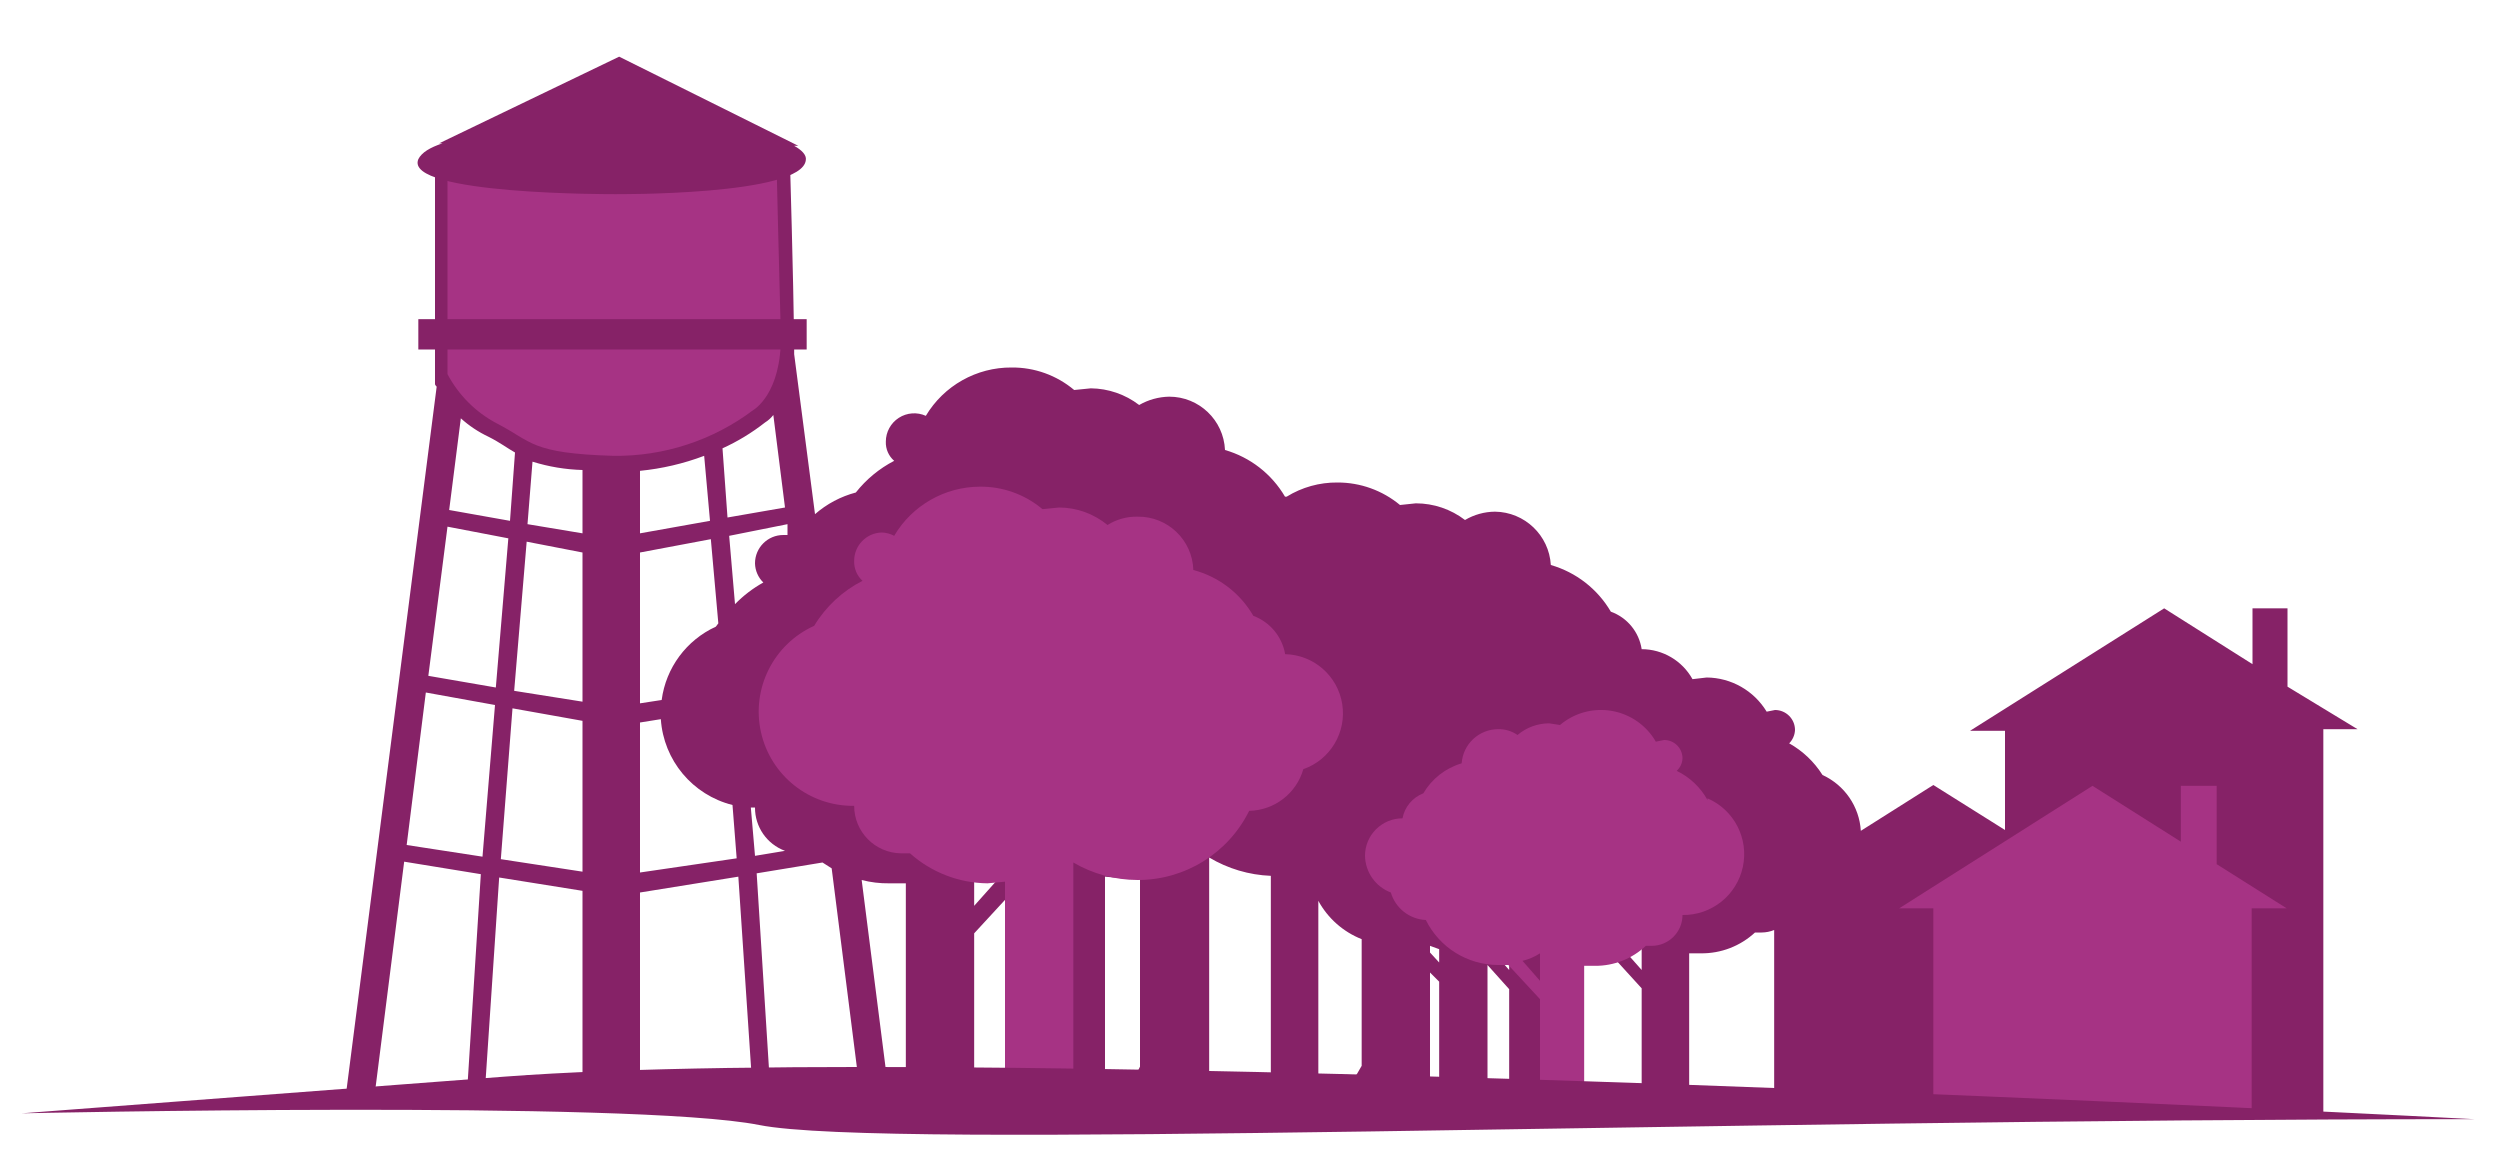
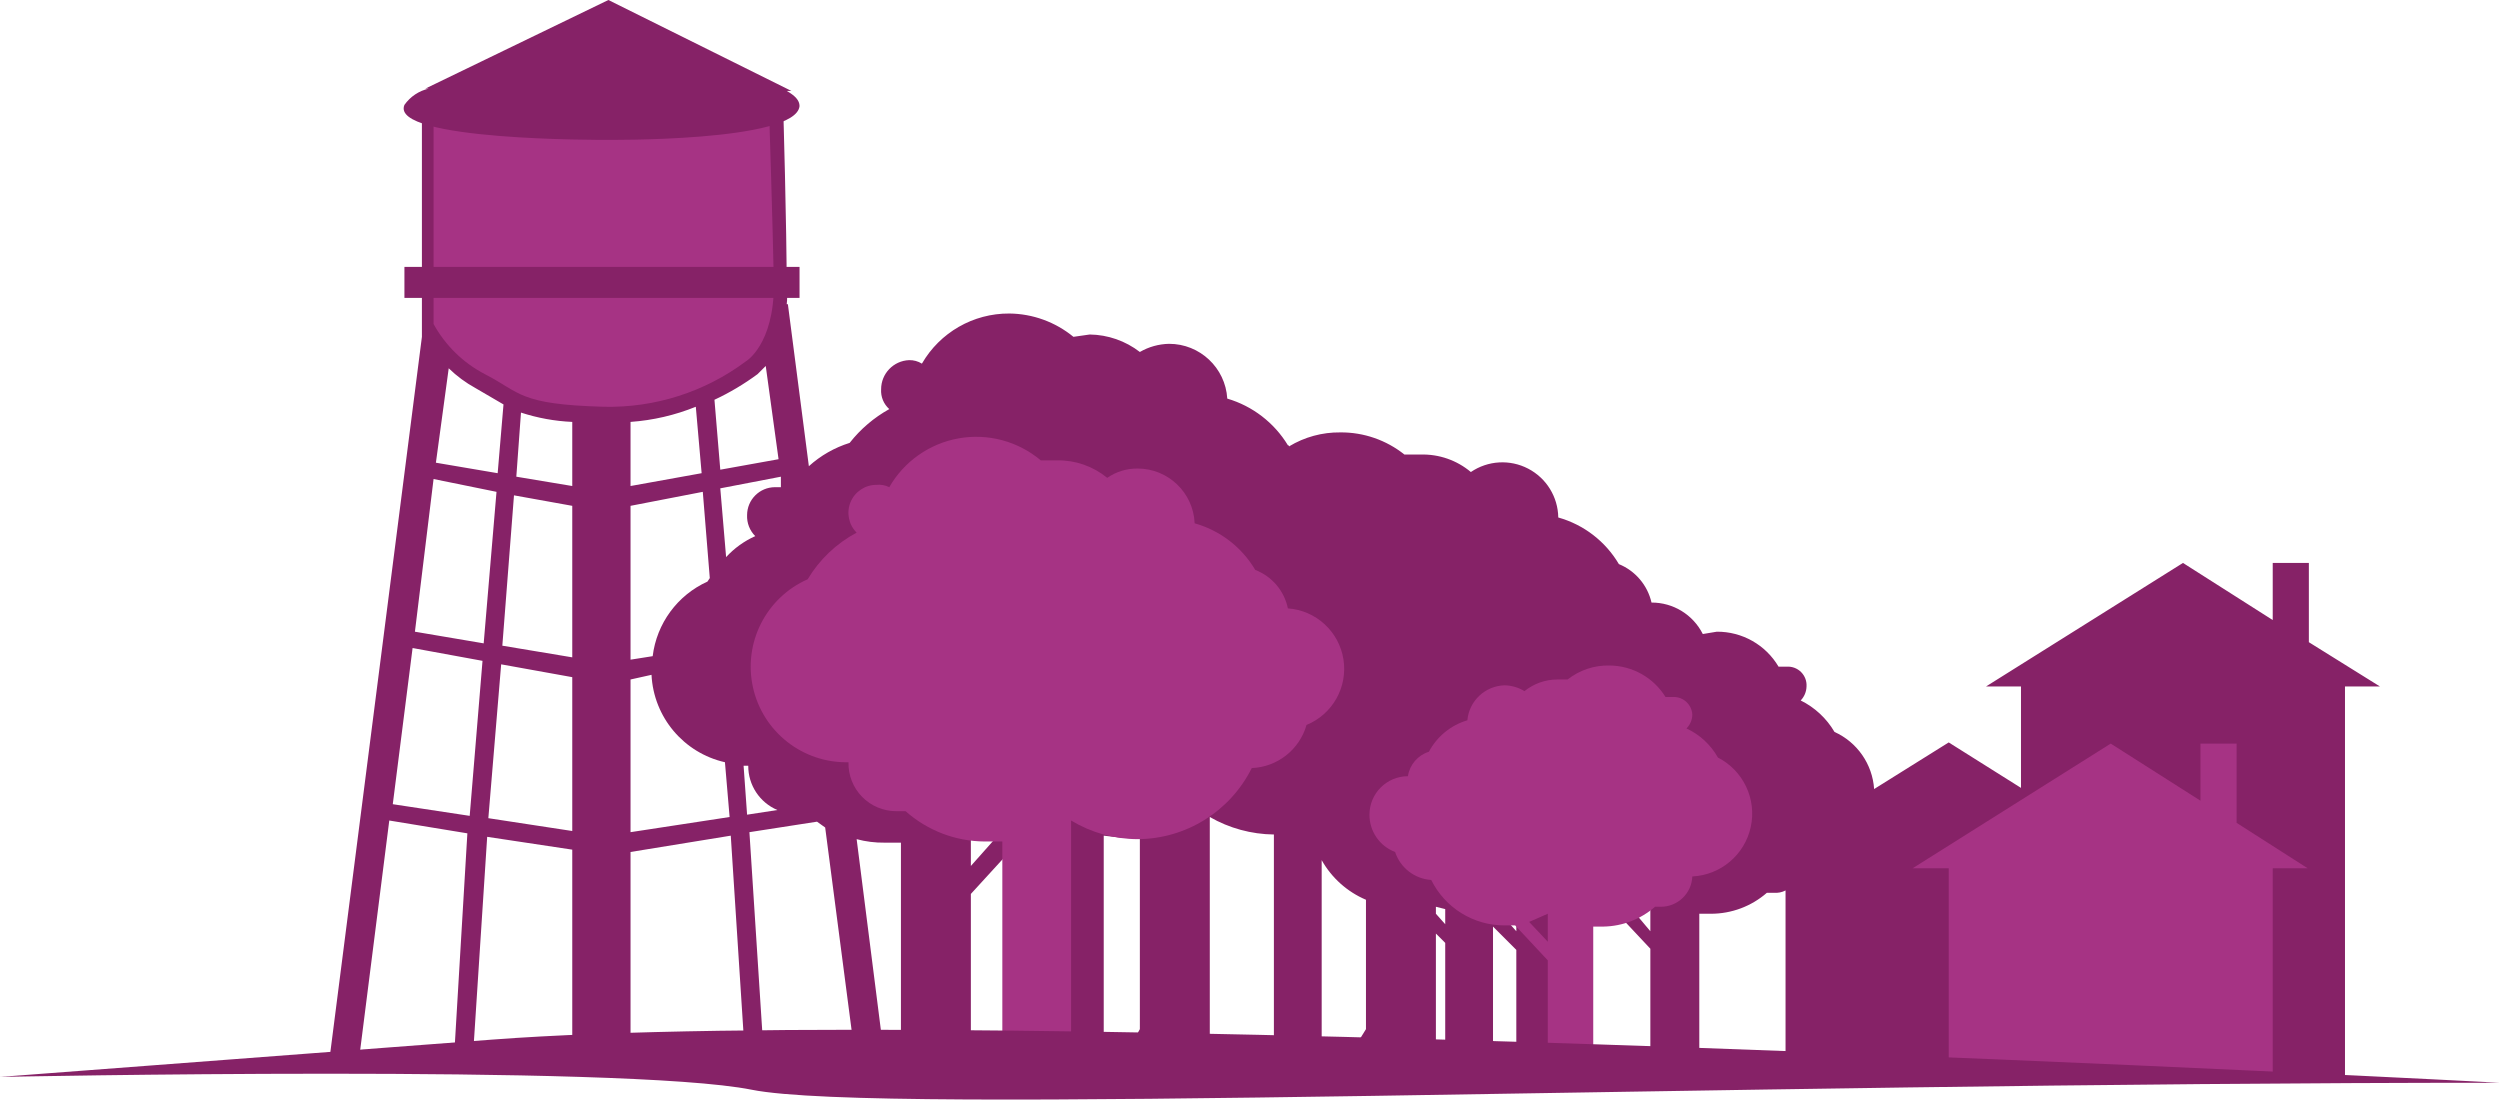
- <svg xmlns="http://www.w3.org/2000/svg" viewBox="0 0 300 140.6" class="home__graphic">
-   <path d="M274.5,82.4V73h-4.2v6.7L259.7,73,236.4,87.7h4.2V99.6L232,94.2l-8.7,5.5a7.9,7.9,0,0,0-4.6-6.7,11.2,11.2,0,0,0-4-3.8,2.4,2.4,0,0,0,.7-1.6,2.4,2.4,0,0,0-2.4-2.4l-1,.2a8.5,8.5,0,0,0-7.2-4.1l-1.7.2a7,7,0,0,0-6.1-3.6,5.7,5.7,0,0,0-3.7-4.5,12.3,12.3,0,0,0-7.2-5.6,6.8,6.8,0,0,0-6.7-6.4,7.2,7.2,0,0,0-3.6,1,9.7,9.7,0,0,0-5.9-2l-1.9.2a11.7,11.7,0,0,0-7.5-2.7,11.4,11.4,0,0,0-6.1,1.7h-.2a12.3,12.3,0,0,0-7.2-5.6,6.7,6.7,0,0,0-6.7-6.4,7.5,7.5,0,0,0-3.6,1,9.7,9.7,0,0,0-5.8-2l-2,.2a11.5,11.5,0,0,0-7.5-2.7,11.9,11.9,0,0,0-10.3,5.8,3.4,3.4,0,0,0-4.8,3.1,2.9,2.9,0,0,0,1,2.3,14.2,14.2,0,0,0-4.6,3.8,12.2,12.2,0,0,0-4.9,2.6L95.3,42.5h0V41c-.1-7.7-.5-21.5-.5-21.5S93.1,15.1,74.3,15s-22.1,3.2-22.1,3.2V46.1s0,.1.2.3l-11,85.8,3.4.4,3.7-29.2,9.2,1.5-1.6,25.3,2.1.5,1.7-25.4,10,1.6v24.3h6.9V107.1l11.8-1.9,1.7,25.5,2.1-.5-1.6-25.4,7.9-1.3,1.1.7,3.6,28.4,2.6-.3a6.6,6.6,0,0,1-3.5,2h30.1v-.6h22.8a87,87,0,0,1-10.3-2.8v-28a15.6,15.6,0,0,0,7.4,2.2v27.7h5.7V108.1a10.2,10.2,0,0,0,5.2,4.6v15.2c-1.3,2.4-3.5,5.3-6.2,5.7h19.6l-2.9.7H207c-1.8-.3-3.4-2.3-4.3-4V114.4h1.4a9.4,9.4,0,0,0,6.5-2.5h.8a4,4,0,0,0,1.5-.3v22.3h38.2v-.4h27.7v-46h4.1ZM55.3,50.2a13.6,13.6,0,0,0,3.3,2.2c1.4.7,2.3,1.4,3.2,1.9l-.6,8.2-7.3-1.3Zm2.6,52.6-9.1-1.4,2.3-18.3,8.3,1.5Zm1.6-20.3-8.1-1.4,2.3-17.9L61,64.6Zm10.4,22.1-9.8-1.5L61.5,85l8.4,1.5Zm0-20.4-8.2-1.3L63.2,65l6.7,1.3Zm0-20.2-6.6-1.1.6-7.5a22.1,22.1,0,0,0,6,1Zm24.6-1.1v1.3H94a3.4,3.4,0,0,0-3.4,3.4,3.3,3.3,0,0,0,1,2.3,14.6,14.6,0,0,0-3.4,2.6l-.7-8.2ZM91.8,50.7a3.8,3.8,0,0,0,1-.9l1.4,11.1-6.9,1.2-.6-8.3A25.2,25.2,0,0,0,91.8,50.7Zm-15,5.8a30.1,30.1,0,0,0,7.7-1.8l.7,7.8L76.8,64Zm0,9.8,8.5-1.6.9,10.1-.3.4A11.3,11.3,0,0,0,79.4,84l-2.6.4Zm0,38.4v-18l2.5-.4a11.4,11.4,0,0,0,8.6,10.3l.5,6.4Zm13.8-2-.5-5.8h.5a5.5,5.5,0,0,0,3.6,5.2Zm18.1,25.9a16.8,16.8,0,0,1-2,2.9l-3.3-25.9a12.4,12.4,0,0,0,3.3.4h2Zm8.2-25a16.4,16.4,0,0,0,3.3,1.4l-3.3,3.7Zm7.7,30.1c-2-.5-4.9-1.2-7.7-2.2V112l5.9-6.4h1.8Zm12.2-5.7a12.7,12.7,0,0,1-4.2,5V105.2l2.2.2h2Zm35.9,3.2-1.1-.4V116.7l1.1,1.1Zm0-15.7-1.1-1.2v-.8l1.1.4Zm8.4,16.9h-.3a9.3,9.3,0,0,1-2.3-3V115.8l2.6,2.9Zm0-16-2.3-2.6h2.3Zm15.9,16c-2.5.8-5.2,1.5-6.5,1.8s-2.8-2.4-3.7-3.9V114.4h1.5a9.1,9.1,0,0,0,2.3-.3h2.3l4.1,4.5Zm0-16-2.3-2.6a9.4,9.4,0,0,0,2.3-1Z" style="fill:#862267" />
-   <path d="M93.7,40.2c-.2-7.1-.5-19.9-.5-19.9s-1.6-4.1-19-4.2-20.5,3-20.5,3V44.9a14.2,14.2,0,0,0,5.9,5.9c4.3,2.2,4,3.6,14,3.9a27.3,27.3,0,0,0,16.8-5.5S93.8,47.3,93.7,40.2Z" style="fill:#a63384" />
-   <path d="M154.2,78.4a6,6,0,0,0-3.8-4.5,11.8,11.8,0,0,0-7.2-5.5,6.6,6.6,0,0,0-6.7-6.4,6.5,6.5,0,0,0-3.6,1,9.2,9.2,0,0,0-5.8-2.1l-2,.2a11.5,11.5,0,0,0-7.5-2.7,12,12,0,0,0-10.3,5.9,3.3,3.3,0,0,0-1.5-.4,3.4,3.4,0,0,0-3.3,3.4,3.1,3.1,0,0,0,1,2.4,14.4,14.4,0,0,0-5.8,5.4,11.3,11.3,0,0,0,4.8,21.6,5.7,5.7,0,0,0,5.6,5.7h1.1a14.2,14.2,0,0,0,9.3,3.6l2.1-.2v22.7c-1.4,2.4-3.6,5.3-6.2,5.8h24.7s-5.5-1.2-10.3-2.8v-28a15.3,15.3,0,0,0,7.7,2.1,14.9,14.9,0,0,0,13.4-8.3,6.9,6.9,0,0,0,6.5-5,7.1,7.1,0,0,0-2.2-13.8Z" style="fill:#a63384" />
-   <polygon points="266 103.7 266 94.3 261.7 94.3 261.7 101 251.1 94.3 227.9 109 232 109 232 134.3 270.2 134.3 270.2 109 274.4 109 266 103.7" style="fill:#a63384" />
-   <path d="M204.9,96a8.4,8.4,0,0,0-3.7-3.5,2.1,2.1,0,0,0,.7-1.5,2.2,2.2,0,0,0-2.2-2.2l-1,.2a7.6,7.6,0,0,0-11.5-2l-1.3-.2a5.9,5.9,0,0,0-3.8,1.4,3.9,3.9,0,0,0-2.3-.7,4.4,4.4,0,0,0-4.4,4.1,7.9,7.9,0,0,0-4.6,3.6,4,4,0,0,0-2.5,3,4.5,4.5,0,0,0-4.5,4.5,4.8,4.8,0,0,0,3.1,4.4,4.6,4.6,0,0,0,4.2,3.3,9.7,9.7,0,0,0,8.7,5.4H181l3.8,4.1v12.7a54.4,54.4,0,0,1-6.7,1.8h16c-1.7-.2-3.1-2.1-4-3.7V115.9h1.3a8.8,8.8,0,0,0,6.1-2.4h.7a3.7,3.7,0,0,0,3.7-3.7,7.3,7.3,0,0,0,3-14Zm-20.1,21.7-2.1-2.4a6.7,6.7,0,0,0,2.1-.9Z" style="fill:#a63384" />
-   <path d="M73.7,23.3s22.6.2,23-4.1c.1-.6-.5-1.2-1.4-1.7h.5L74.3,6.8,52.7,17.2h.4c-1.5.5-2.5,1.1-2.9,1.9C48.4,23.4,73.7,23.3,73.7,23.3Z" style="fill:#862267" />
-   <rect x="50.2" y="38.3" width="46.6" height="3.64" style="fill:#862267" />
-   <path d="M296.9,134.3s-178.5-9.5-236.4-5.1L2.6,133.6S76,132,91.1,135,202.7,134.3,296.9,134.3Z" style="fill:#862267" />
+ <svg xmlns="http://www.w3.org/2000/svg" viewBox="0 0 214.5 94.3" class="home__graphic">
+   <path d="M198.1,55.1V48.3H195v4.9l-7.7-4.9L170.4,58.9h3v8.7l-6.2-3.9-6.4,4a5.8,5.8,0,0,0-3.4-4.9,6.9,6.9,0,0,0-2.9-2.7,1.8,1.8,0,0,0,.5-1.2,1.6,1.6,0,0,0-1.7-1.7h-.7a6.1,6.1,0,0,0-5.3-3l-1.2.2a4.9,4.9,0,0,0-4.4-2.7,4.7,4.7,0,0,0-2.8-3.3,8.8,8.8,0,0,0-5.2-4,4.8,4.8,0,0,0-7.5-3.9,6.4,6.4,0,0,0-4.3-1.5h-1.4a8.7,8.7,0,0,0-5.5-1.9,8.3,8.3,0,0,0-4.4,1.2.1.1,0,0,0-.1-.1,9.1,9.1,0,0,0-5.2-4,5,5,0,0,0-5-4.7,5.2,5.2,0,0,0-2.5.7,7.2,7.2,0,0,0-4.3-1.5l-1.4.2a8.8,8.8,0,0,0-5.5-2,8.6,8.6,0,0,0-7.5,4.3,2,2,0,0,0-1.1-.3,2.5,2.5,0,0,0-2.4,2.5,2.1,2.1,0,0,0,.7,1.7A11.3,11.3,0,0,0,72.9,38a9.4,9.4,0,0,0-3.5,2L67.6,26.1h-.1a4.8,4.8,0,0,0,0-1.2c0-5.6-.3-15.6-.3-15.6S65.9,6.1,52.3,6,36.2,8.3,36.2,8.3V28.9l-8,62.5,2.5.3,2.7-21.3,6.7,1.1L39,90l1.6.3,1.2-18.5,7.3,1.1V90.7h5V73.1l8.6-1.4,1.2,18.6,1.6-.3L64.3,71.4l5.8-.9.7.5,2.7,20.7,1.9-.2a4.8,4.8,0,0,1-2.6,1.4H94.7v-.4h16.6a68.1,68.1,0,0,1-7.5-2V70.1a11.3,11.3,0,0,0,5.5,1.5V91.8h4.1v-18a7.9,7.9,0,0,0,3.8,3.4V88.3c-1,1.7-2.6,3.8-4.5,4.1h14.2a11.3,11.3,0,0,1-2.1.5H149c-1.4-.2-2.5-1.7-3.2-2.9V78.4h1a7.3,7.3,0,0,0,4.8-1.8h.6a1.8,1.8,0,0,0,1-.2V92.8h27.9v-.3h20.1V58.9h3ZM38.5,31.6a10.6,10.6,0,0,0,2.3,1.7l2.4,1.4-.5,5.9-5.3-.9ZM40.3,70l-6.6-1,1.7-13.4,6,1.1Zm1.2-14.8-5.9-1,1.6-13.1,5.4,1.1Zm7.6,16.1-7.2-1.1L43,57l6.1,1.1Zm0-14.9-6-1,1-12.9,5,.9Zm0-14.7-4.8-.8.4-5.5a16.5,16.5,0,0,0,4.4.8ZM67,40.9v.9h-.5a2.4,2.4,0,0,0-2.4,2.4,2.4,2.4,0,0,0,.7,1.8,7.6,7.6,0,0,0-2.5,1.8l-.5-5.9Zm-2-8.8.7-.7,1.1,8-5,.9-.5-6A21.7,21.7,0,0,0,65,32.1ZM54.1,36.2a18.4,18.4,0,0,0,5.6-1.3l.5,5.7-6.1,1.1Zm0,7.2,6.2-1.2.6,7.4-.2.3A8.1,8.1,0,0,0,56,56.3l-1.9.3Zm0,28V58.3l1.8-.4a8.1,8.1,0,0,0,6.3,7.5l.4,4.7Zm10-1.5-.3-4.2h.4a4.1,4.1,0,0,0,2.5,3.8ZM77.3,88.8a12.8,12.8,0,0,1-1.4,2.1L73.5,72a8.8,8.8,0,0,0,2.4.3h1.4Zm6-18.3a8.8,8.8,0,0,0,2.4,1.1l-2.4,2.7Zm5.6,22a51.1,51.1,0,0,1-5.6-1.6V76.7L87.6,72h1.3Zm8.9-4.2A11,11,0,0,1,94.7,92V71.7l1.7.2h1.4ZM124,90.7l-.8-.3V80.1l.8.8Zm0-11.4-.8-.9v-.6l.8.2Zm6.1,12.2h-.3a11.8,11.8,0,0,1-1.7-2.2V79.5l2,2Zm0-11.6L128.4,78h1.7Zm11.5,11.6a45.2,45.2,0,0,1-4.7,1.3,5.5,5.5,0,0,1-2.6-2.8V78.4h1l1.7-.2h1.6l3,3.2Zm0-11.6L140,78l1.6-.7Z" style="fill:#862267" />
+   <path d="M66.4,24.4C66.3,19.2,66,9.9,66,9.9s-1.1-3-13.8-3.1S37.2,9,37.2,9V27.8a10.6,10.6,0,0,0,4.4,4.3c3.1,1.6,2.9,2.6,10.2,2.8A19.6,19.6,0,0,0,64,31S66.4,29.6,66.4,24.4Z" style="fill:#a63384" />
+   <path d="M110.5,52.2a4.5,4.5,0,0,0-2.8-3.3,8.8,8.8,0,0,0-5.2-4,4.9,4.9,0,0,0-4.9-4.7A4.5,4.5,0,0,0,95,41a6.6,6.6,0,0,0-4.3-1.5H89.3a8.6,8.6,0,0,0-13,2.3,2,2,0,0,0-1.1-.2,2.4,2.4,0,0,0-1.7,4.1,10.8,10.8,0,0,0-4.2,4,8.2,8.2,0,0,0,3.5,15.7,4.1,4.1,0,0,0,4.1,4.2h.8a10.3,10.3,0,0,0,6.8,2.6H86V88.7c-1,1.7-2.6,3.8-4.5,4.1H99.4a75.1,75.1,0,0,1-7.5-2V70.4A11.1,11.1,0,0,0,97.6,72a11,11,0,0,0,9.8-6.1,5.1,5.1,0,0,0,4.7-3.7,5.2,5.2,0,0,0-1.6-10Z" style="fill:#a63384" />
+   <polygon points="191.9 70.6 191.9 63.8 188.8 63.8 188.8 68.7 181.1 63.8 164.1 74.5 167.2 74.5 167.2 92.9 195 92.9 195 74.5 198 74.5 191.9 70.6" style="fill:#a63384" />
+   <path d="M147.4,65a6,6,0,0,0-2.7-2.5,1.7,1.7,0,0,0,.5-1.2,1.6,1.6,0,0,0-1.6-1.5h-.7a5.7,5.7,0,0,0-4.8-2.7,5.6,5.6,0,0,0-3.6,1.2h-.9a4.5,4.5,0,0,0-2.8,1,3.4,3.4,0,0,0-1.7-.5,3.3,3.3,0,0,0-3.2,3,5.5,5.5,0,0,0-3.3,2.7,2.6,2.6,0,0,0-1.8,2.1,3.3,3.3,0,0,0-3.3,3.3,3.4,3.4,0,0,0,2.2,3.2,3.5,3.5,0,0,0,3.1,2.4,7,7,0,0,0,6.3,3.9h.9l2.8,3v9.2a40.7,40.7,0,0,1-4.9,1.3h11.7c-1.3-.2-2.3-1.5-2.9-2.7V79.5h.9a6.9,6.9,0,0,0,4.4-1.7h.5a2.7,2.7,0,0,0,2.7-2.6A5.4,5.4,0,0,0,147.4,65ZM132.8,80.8l-1.6-1.7,1.6-.7Z" style="fill:#a63384" />
+   <path d="M51.9,12s16.4.2,16.7-2.9c0-.5-.4-.9-1.1-1.3h.4L52.2,0,36.5,7.6h.3A3.5,3.5,0,0,0,34.7,9C33.4,12.1,51.9,12,51.9,12Z" style="fill:#862267" />
+   <rect x="34.7" y="22.9" width="33.9" height="2.66" style="fill:#862267" />
+   <path d="M214.5,92.9S84.4,86,42.2,89.2L0,92.4s53.5-1.1,64.5,1.1S145.8,92.9,214.5,92.9Z" style="fill:#862267" />
</svg>
